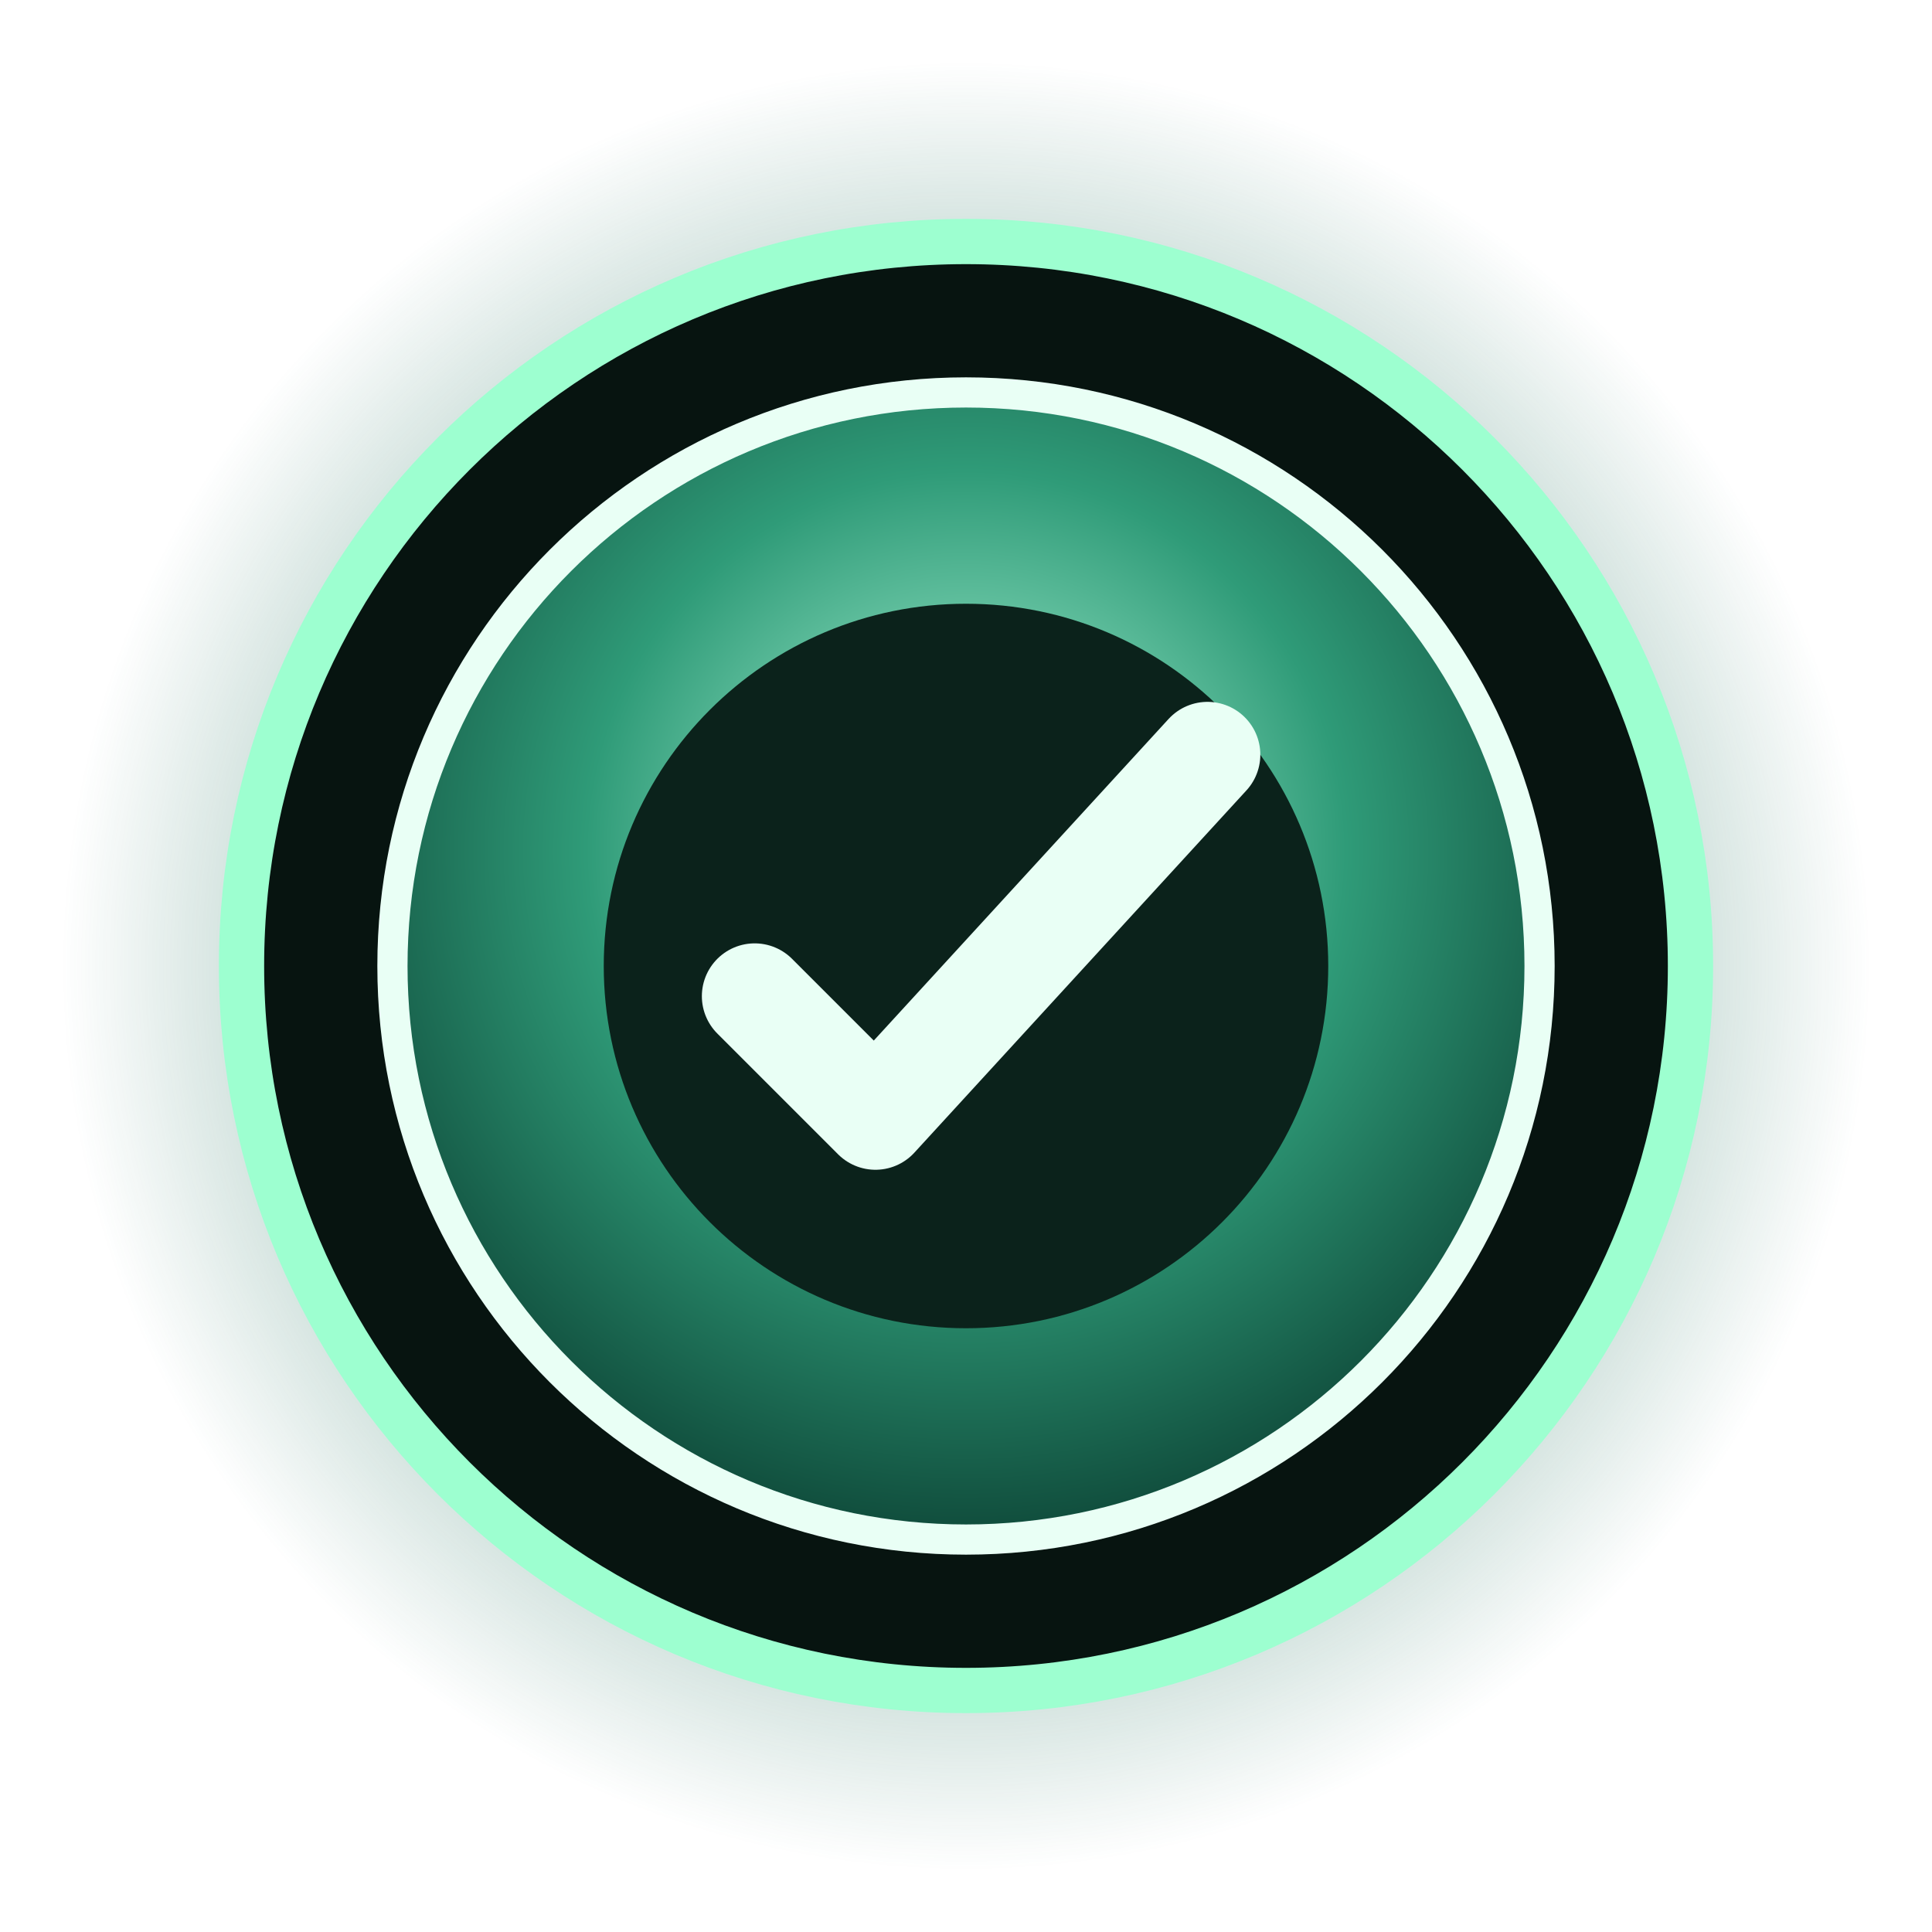
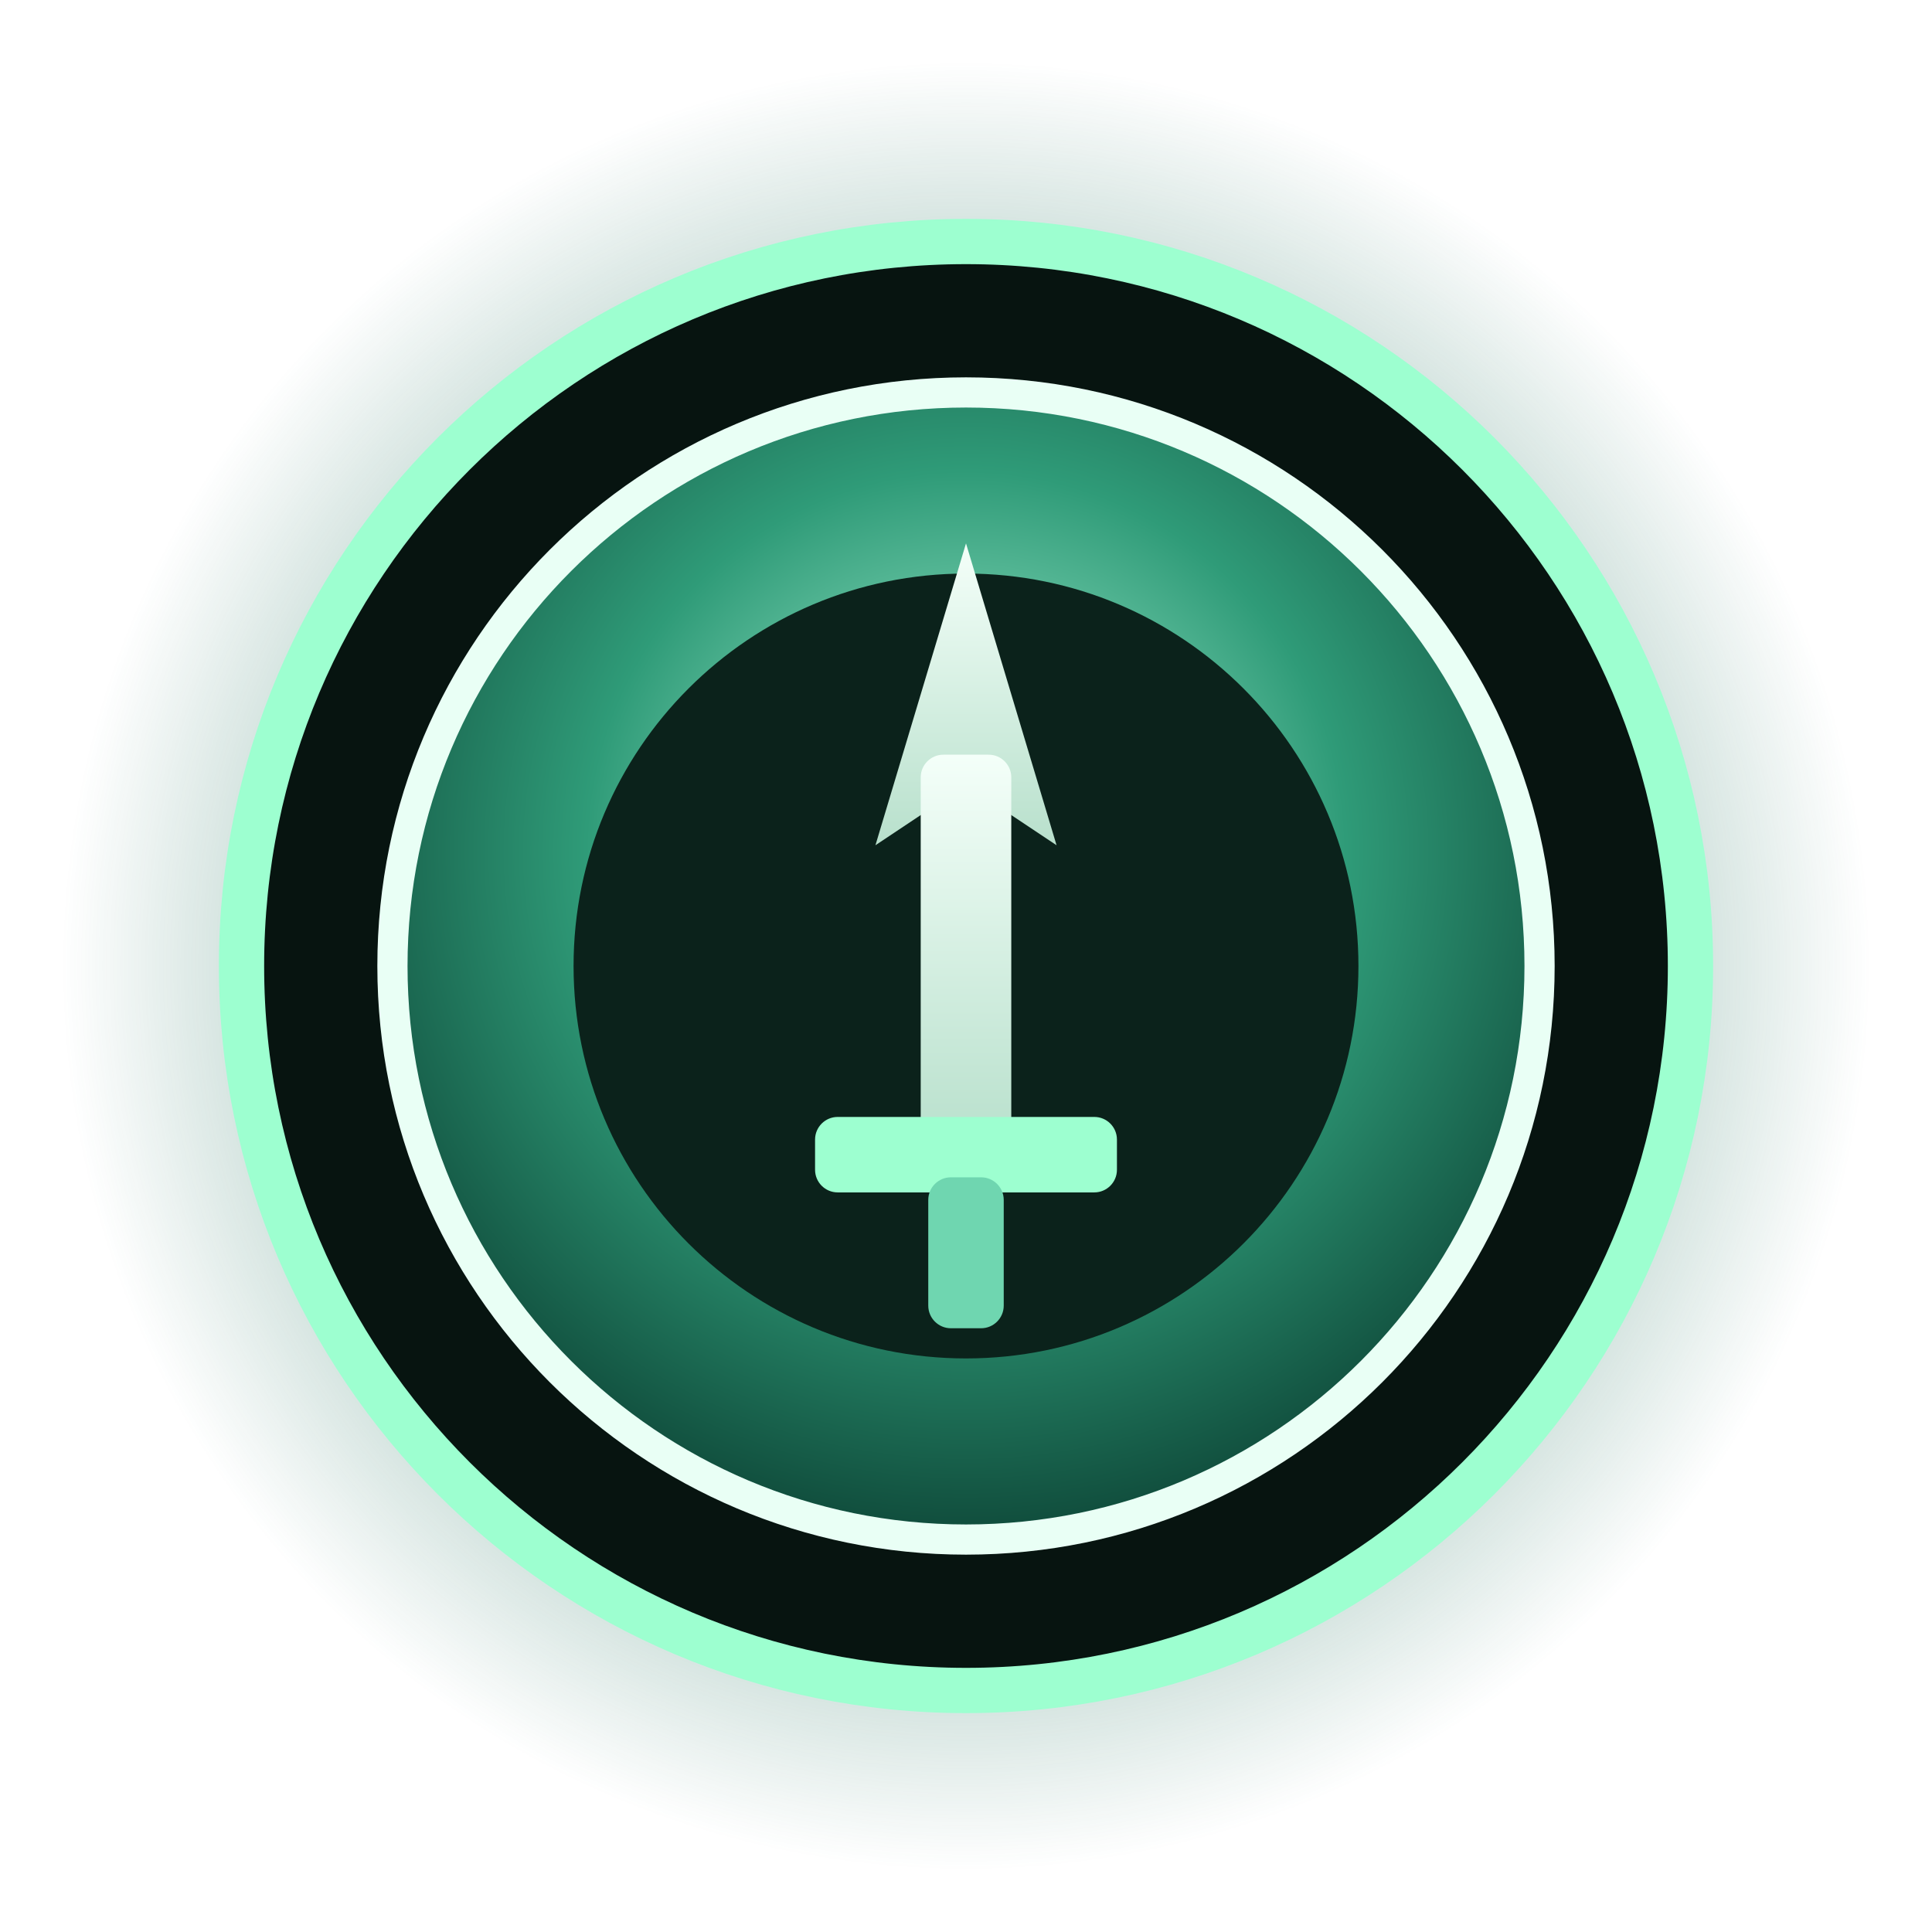
<svg xmlns="http://www.w3.org/2000/svg" width="128" height="128" viewBox="0 0 128 128">
  <defs>
    <radialGradient id="glow" cx="50%" cy="50%" r="50%">
      <stop offset="0%" stop-color="#7dffb2" stop-opacity="0.85" />
      <stop offset="70%" stop-color="#1f6f5a" stop-opacity="0.3" />
      <stop offset="100%" stop-color="#1f6f5a" stop-opacity="0" />
    </radialGradient>
    <radialGradient id="g" cx="50%" cy="40%" r="60%">
      <stop offset="0%" stop-color="#b8ffe0" />
      <stop offset="55%" stop-color="#2f9b78" />
      <stop offset="100%" stop-color="#0f4a3a" />
    </radialGradient>
+     <linearGradient id="blade" x1="0" y1="0" x2="0" y2="1">
+       <stop offset="0%" stop-color="#f4fff9" />
+       <stop offset="100%" stop-color="#b8e0cc" />
+     </linearGradient>
  </defs>
  <circle cx="64" cy="64" r="60" fill="url(#glow)" />
  <circle cx="64" cy="64" r="48" fill="#071410" stroke="#9dffd0" stroke-width="3" />
  <circle cx="64" cy="64" r="38" fill="url(#g)" stroke="#e9fff5" stroke-width="2" />
-   <circle cx="64" cy="64" r="24" fill="#0b221b" />
-   <path d="M50 66 L58 74 L80 50" fill="none" stroke="#e9fff5" stroke-width="7" stroke-linecap="round" stroke-linejoin="round" />
+   <circle cx="64" cy="64" r="26" fill="#0b221b" />
+   <path d="M64 36 L70 56 L64 52 L58 56 Z" fill="url(#blade)" />
+   <rect x="61" y="50" width="6" height="26" rx="1.5" fill="url(#blade)" />
+   <rect x="54" y="74" width="20" height="5" rx="1.5" fill="#9dffd0" />
+   <rect x="61.5" y="78" width="5" height="10" rx="1.5" fill="#6fd6b0" />
</svg>
